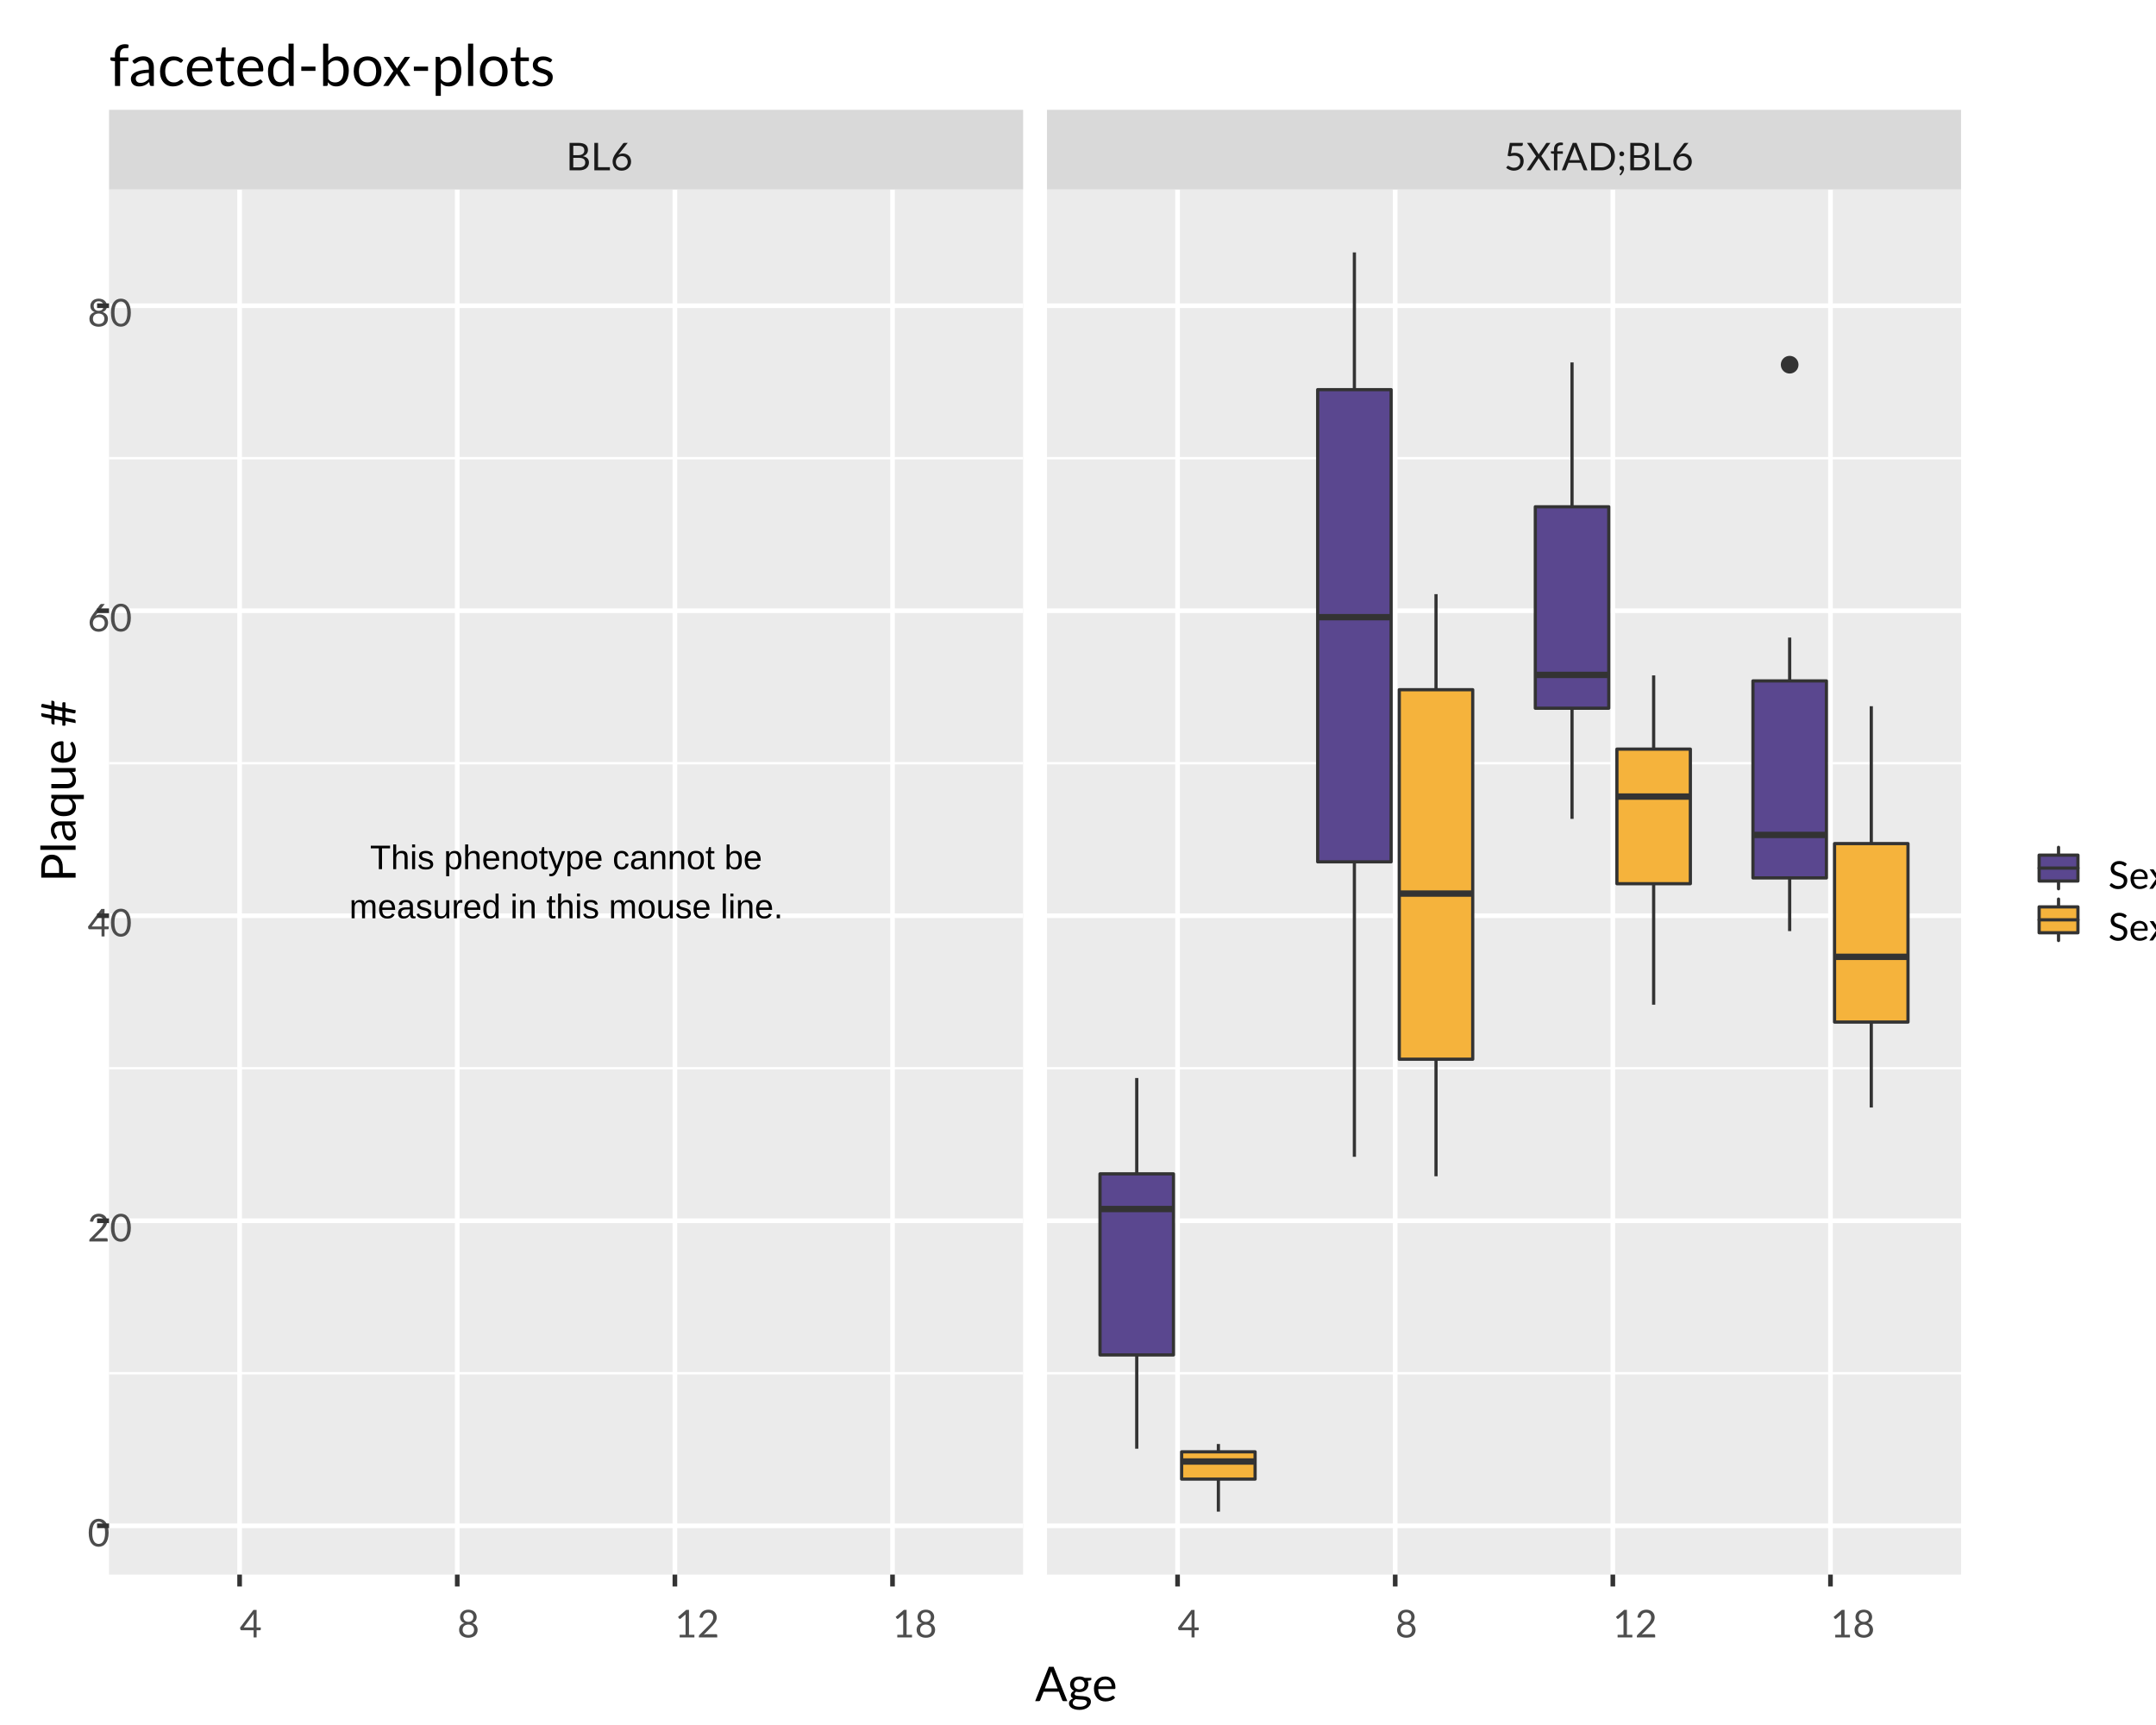
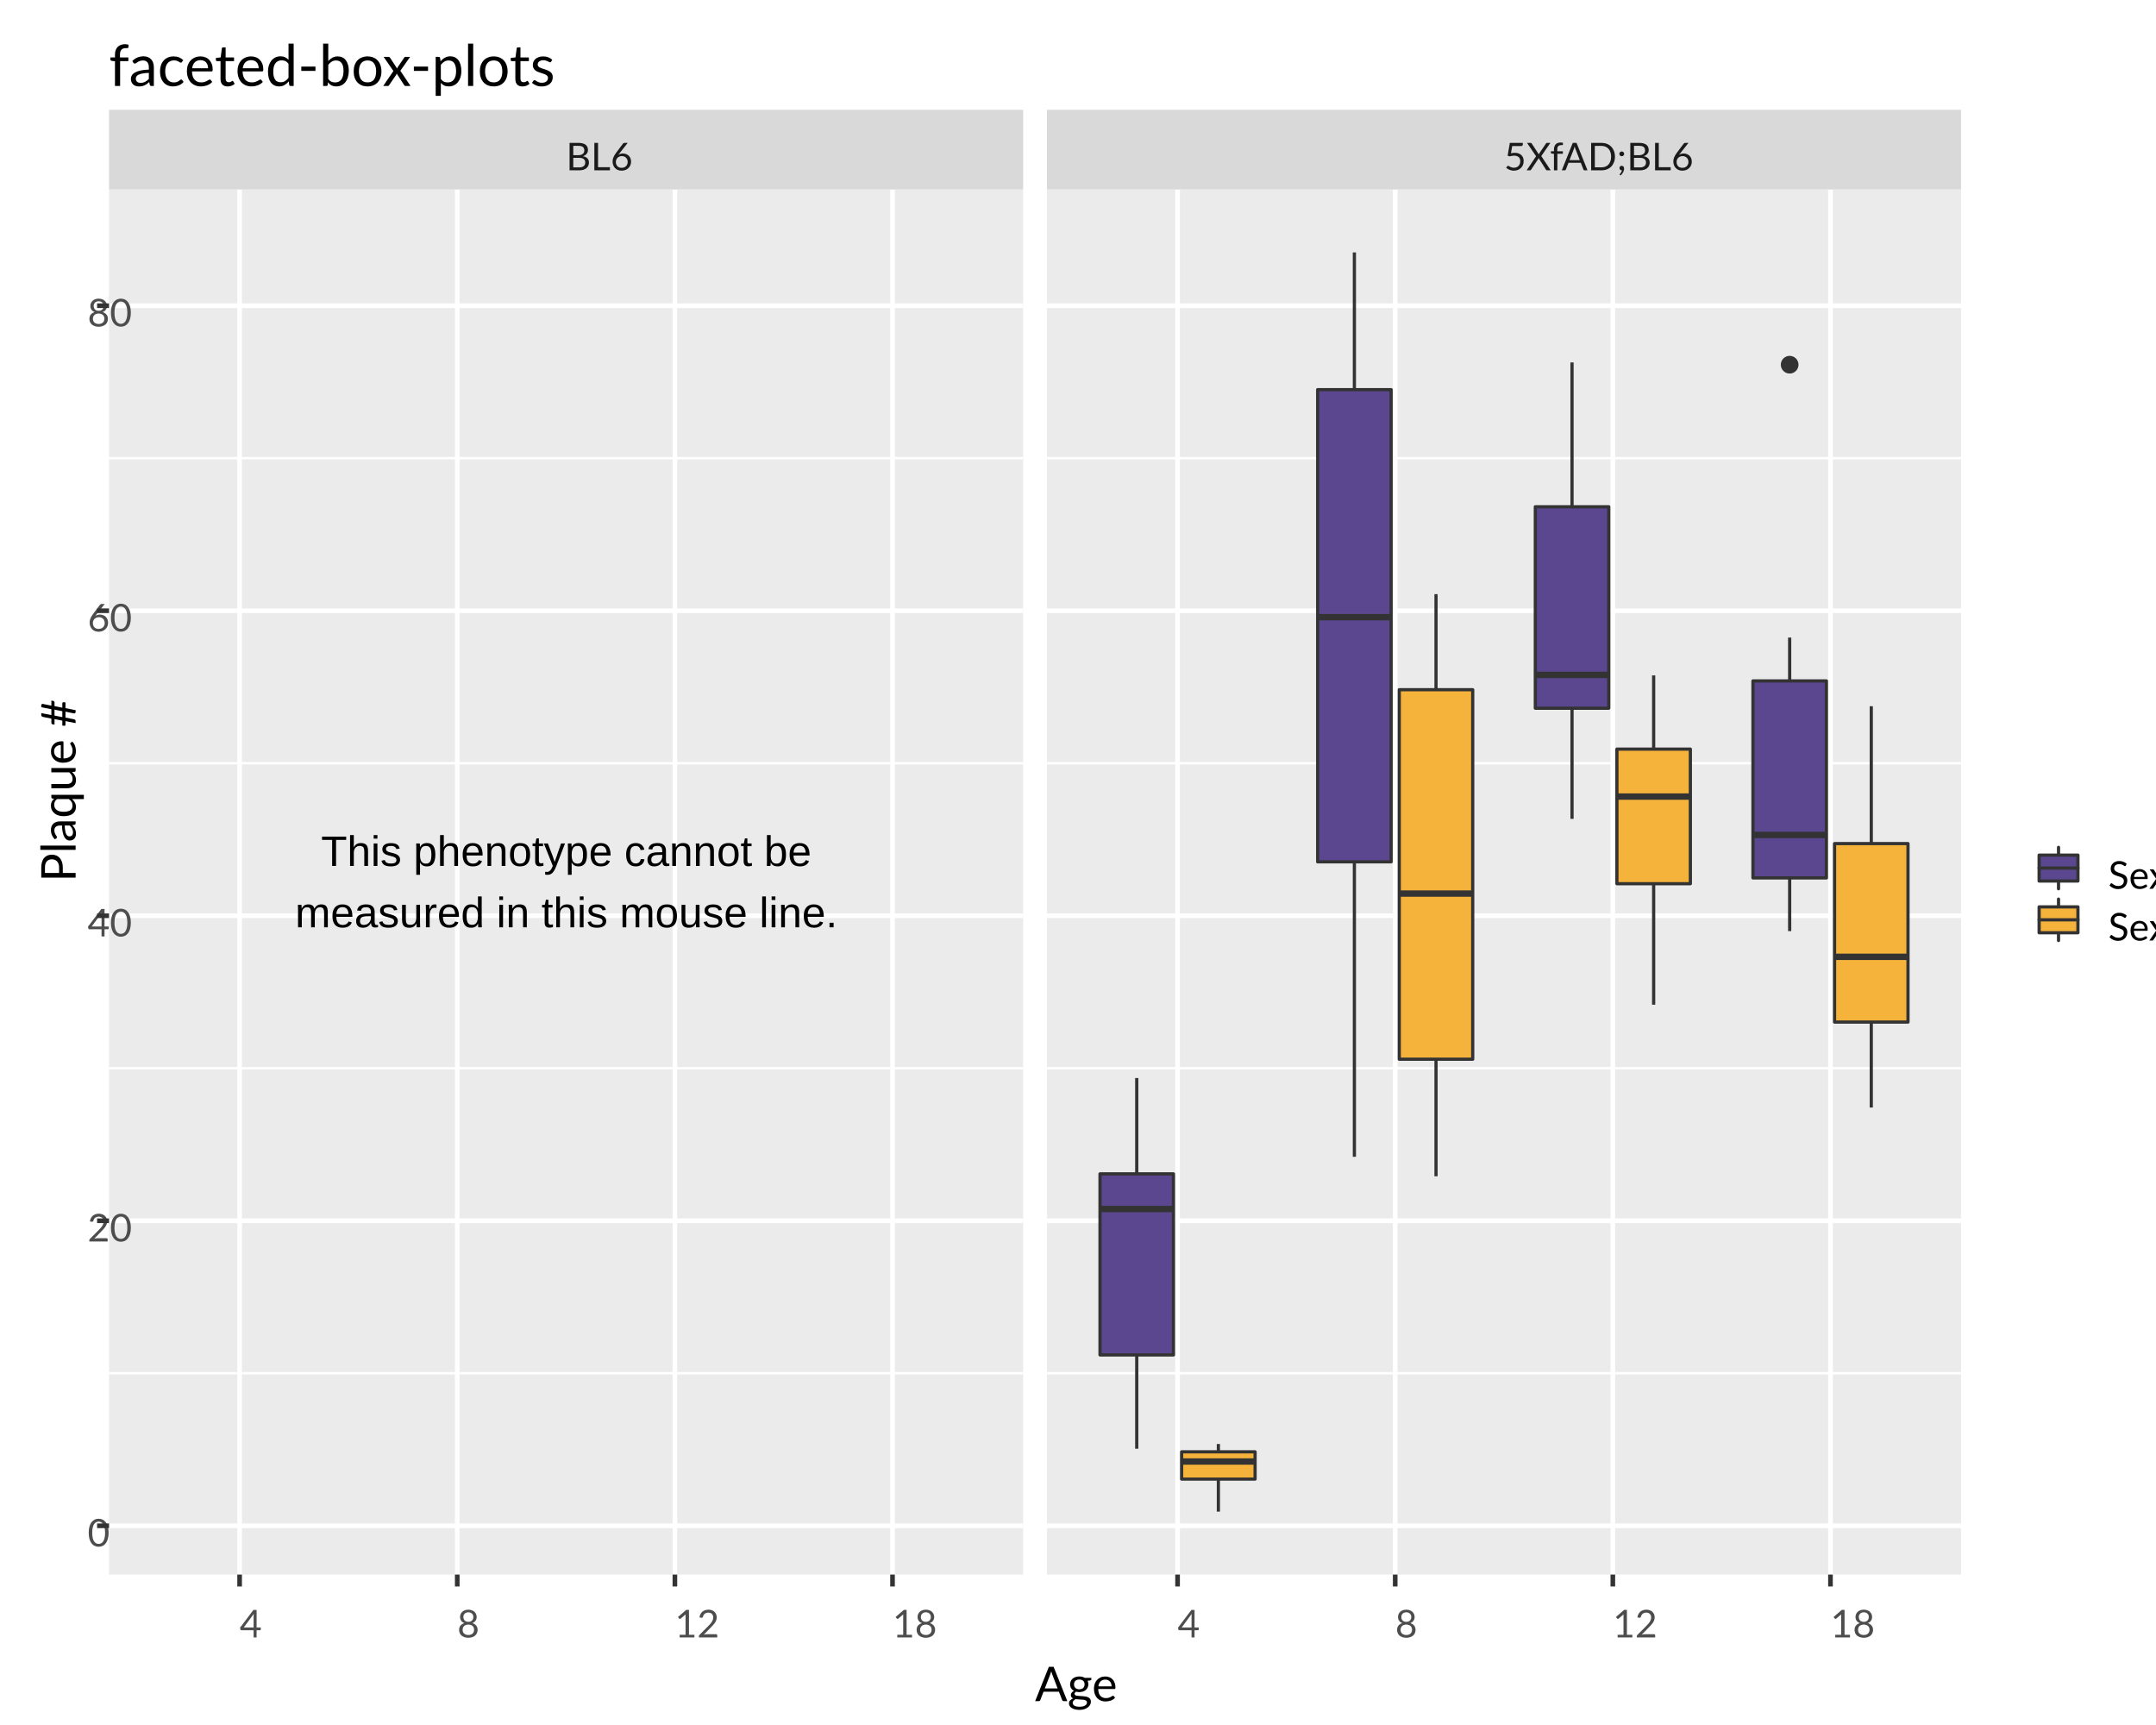
<svg xmlns="http://www.w3.org/2000/svg" viewBox="0 0 720.00 576.00">
  <defs>
    <style type="text/css">
    line, polyline, polygon, path, rect, circle {
      fill: none;
      stroke: #000000;
      stroke-linecap: round;
      stroke-linejoin: round;
      stroke-miterlimit: 10.00;
    }
  </style>
  </defs>
  <rect width="100%" height="100%" style="stroke: none; fill: #FFFFFF;" />
  <rect x="0.00" y="0.00" width="720.00" height="576.00" style="stroke-width: 1.55; stroke: #FFFFFF; fill: #FFFFFF;" />
  <defs>
    <clipPath id="cpMzYuNDF8MzQxLjY3fDUyNS43N3w2My4yNQ==">
      <rect x="36.41" y="63.25" width="305.26" height="462.52" />
    </clipPath>
  </defs>
  <rect x="36.41" y="63.25" width="305.26" height="462.52" style="stroke-width: 1.55; stroke: none; fill: #EBEBEB;" clip-path="url(#cpMzYuNDF8MzQxLjY3fDUyNS43N3w2My4yNQ==)" />
  <polyline points="36.41,458.55 341.67,458.55 " style="stroke-width: 0.78; stroke: #FFFFFF; stroke-linecap: butt;" clip-path="url(#cpMzYuNDF8MzQxLjY3fDUyNS43N3w2My4yNQ==)" />
  <polyline points="36.41,356.70 341.67,356.70 " style="stroke-width: 0.78; stroke: #FFFFFF; stroke-linecap: butt;" clip-path="url(#cpMzYuNDF8MzQxLjY3fDUyNS43N3w2My4yNQ==)" />
  <polyline points="36.41,254.85 341.67,254.85 " style="stroke-width: 0.78; stroke: #FFFFFF; stroke-linecap: butt;" clip-path="url(#cpMzYuNDF8MzQxLjY3fDUyNS43N3w2My4yNQ==)" />
  <polyline points="36.41,153.00 341.67,153.00 " style="stroke-width: 0.78; stroke: #FFFFFF; stroke-linecap: butt;" clip-path="url(#cpMzYuNDF8MzQxLjY3fDUyNS43N3w2My4yNQ==)" />
  <polyline points="36.41,509.48 341.67,509.48 " style="stroke-width: 1.55; stroke: #FFFFFF; stroke-linecap: butt;" clip-path="url(#cpMzYuNDF8MzQxLjY3fDUyNS43N3w2My4yNQ==)" />
  <polyline points="36.41,407.63 341.67,407.63 " style="stroke-width: 1.55; stroke: #FFFFFF; stroke-linecap: butt;" clip-path="url(#cpMzYuNDF8MzQxLjY3fDUyNS43N3w2My4yNQ==)" />
  <polyline points="36.41,305.78 341.67,305.78 " style="stroke-width: 1.55; stroke: #FFFFFF; stroke-linecap: butt;" clip-path="url(#cpMzYuNDF8MzQxLjY3fDUyNS43N3w2My4yNQ==)" />
  <polyline points="36.41,203.93 341.67,203.93 " style="stroke-width: 1.55; stroke: #FFFFFF; stroke-linecap: butt;" clip-path="url(#cpMzYuNDF8MzQxLjY3fDUyNS43N3w2My4yNQ==)" />
  <polyline points="36.41,102.07 341.67,102.07 " style="stroke-width: 1.55; stroke: #FFFFFF; stroke-linecap: butt;" clip-path="url(#cpMzYuNDF8MzQxLjY3fDUyNS43N3w2My4yNQ==)" />
  <polyline points="80.02,525.77 80.02,63.25 " style="stroke-width: 1.55; stroke: #FFFFFF; stroke-linecap: butt;" clip-path="url(#cpMzYuNDF8MzQxLjY3fDUyNS43N3w2My4yNQ==)" />
  <polyline points="152.70,525.77 152.70,63.25 " style="stroke-width: 1.55; stroke: #FFFFFF; stroke-linecap: butt;" clip-path="url(#cpMzYuNDF8MzQxLjY3fDUyNS43N3w2My4yNQ==)" />
  <polyline points="225.38,525.77 225.38,63.25 " style="stroke-width: 1.55; stroke: #FFFFFF; stroke-linecap: butt;" clip-path="url(#cpMzYuNDF8MzQxLjY3fDUyNS43N3w2My4yNQ==)" />
  <polyline points="298.06,525.77 298.06,63.25 " style="stroke-width: 1.55; stroke: #FFFFFF; stroke-linecap: butt;" clip-path="url(#cpMzYuNDF8MzQxLjY3fDUyNS43N3w2My4yNQ==)" />
  <g clip-path="url(#cpMzYuNDF8MzQxLjY3fDUyNS43N3w2My4yNQ==)">
-     <text x="123.58" y="290.23" style="font-size: 11.38px; font-family: Liberation Sans;" textLength="130.92px" lengthAdjust="spacingAndGlyphs">This phenotype cannot be</text>
+     <text x="107.23" y="289.16" style="font-size: 14.23px; font-family: Liberation Sans;" textLength="163.62px" lengthAdjust="spacingAndGlyphs">This phenotype cannot be</text>
  </g>
  <g clip-path="url(#cpMzYuNDF8MzQxLjY3fDUyNS43N3w2My4yNQ==)">
-     <text x="116.65" y="306.62" style="font-size: 11.38px; font-family: Liberation Sans;" textLength="144.78px" lengthAdjust="spacingAndGlyphs">measured in this mouse line.</text>
+     <text x="98.55" y="309.64" style="font-size: 14.23px; font-family: Liberation Sans;" textLength="180.97px" lengthAdjust="spacingAndGlyphs">measured in this mouse line.</text>
  </g>
  <defs>
    <clipPath id="cpMC4wMHw3MjAuMDB8NTc2LjAwfDAuMDA=">
      <rect x="0.00" y="0.00" width="720.00" height="576.00" />
    </clipPath>
  </defs>
  <defs>
    <clipPath id="cpMzQ5LjY0fDY1NC45MHw1MjUuNzd8NjMuMjU=">
      <rect x="349.64" y="63.25" width="305.26" height="462.52" />
    </clipPath>
  </defs>
  <rect x="349.64" y="63.25" width="305.26" height="462.52" style="stroke-width: 1.55; stroke: none; fill: #EBEBEB;" clip-path="url(#cpMzQ5LjY0fDY1NC45MHw1MjUuNzd8NjMuMjU=)" />
  <polyline points="349.64,458.55 654.90,458.55 " style="stroke-width: 0.78; stroke: #FFFFFF; stroke-linecap: butt;" clip-path="url(#cpMzQ5LjY0fDY1NC45MHw1MjUuNzd8NjMuMjU=)" />
  <polyline points="349.64,356.70 654.90,356.70 " style="stroke-width: 0.78; stroke: #FFFFFF; stroke-linecap: butt;" clip-path="url(#cpMzQ5LjY0fDY1NC45MHw1MjUuNzd8NjMuMjU=)" />
  <polyline points="349.64,254.85 654.90,254.85 " style="stroke-width: 0.78; stroke: #FFFFFF; stroke-linecap: butt;" clip-path="url(#cpMzQ5LjY0fDY1NC45MHw1MjUuNzd8NjMuMjU=)" />
  <polyline points="349.64,153.00 654.90,153.00 " style="stroke-width: 0.78; stroke: #FFFFFF; stroke-linecap: butt;" clip-path="url(#cpMzQ5LjY0fDY1NC45MHw1MjUuNzd8NjMuMjU=)" />
  <polyline points="349.64,509.48 654.90,509.48 " style="stroke-width: 1.55; stroke: #FFFFFF; stroke-linecap: butt;" clip-path="url(#cpMzQ5LjY0fDY1NC45MHw1MjUuNzd8NjMuMjU=)" />
  <polyline points="349.64,407.63 654.90,407.63 " style="stroke-width: 1.55; stroke: #FFFFFF; stroke-linecap: butt;" clip-path="url(#cpMzQ5LjY0fDY1NC45MHw1MjUuNzd8NjMuMjU=)" />
  <polyline points="349.64,305.78 654.90,305.78 " style="stroke-width: 1.55; stroke: #FFFFFF; stroke-linecap: butt;" clip-path="url(#cpMzQ5LjY0fDY1NC45MHw1MjUuNzd8NjMuMjU=)" />
  <polyline points="349.64,203.93 654.90,203.93 " style="stroke-width: 1.55; stroke: #FFFFFF; stroke-linecap: butt;" clip-path="url(#cpMzQ5LjY0fDY1NC45MHw1MjUuNzd8NjMuMjU=)" />
  <polyline points="349.64,102.07 654.90,102.07 " style="stroke-width: 1.55; stroke: #FFFFFF; stroke-linecap: butt;" clip-path="url(#cpMzQ5LjY0fDY1NC45MHw1MjUuNzd8NjMuMjU=)" />
  <polyline points="393.25,525.77 393.25,63.25 " style="stroke-width: 1.55; stroke: #FFFFFF; stroke-linecap: butt;" clip-path="url(#cpMzQ5LjY0fDY1NC45MHw1MjUuNzd8NjMuMjU=)" />
  <polyline points="465.93,525.77 465.93,63.25 " style="stroke-width: 1.55; stroke: #FFFFFF; stroke-linecap: butt;" clip-path="url(#cpMzQ5LjY0fDY1NC45MHw1MjUuNzd8NjMuMjU=)" />
  <polyline points="538.61,525.77 538.61,63.25 " style="stroke-width: 1.55; stroke: #FFFFFF; stroke-linecap: butt;" clip-path="url(#cpMzQ5LjY0fDY1NC45MHw1MjUuNzd8NjMuMjU=)" />
  <polyline points="611.29,525.77 611.29,63.25 " style="stroke-width: 1.55; stroke: #FFFFFF; stroke-linecap: butt;" clip-path="url(#cpMzQ5LjY0fDY1NC45MHw1MjUuNzd8NjMuMjU=)" />
  <line x1="379.62" y1="391.97" x2="379.62" y2="359.96" style="stroke-width: 1.07; stroke: #333333; stroke-linecap: butt;" clip-path="url(#cpMzQ5LjY0fDY1NC45MHw1MjUuNzd8NjMuMjU=)" />
  <line x1="379.62" y1="452.43" x2="379.62" y2="483.75" style="stroke-width: 1.07; stroke: #333333; stroke-linecap: butt;" clip-path="url(#cpMzQ5LjY0fDY1NC45MHw1MjUuNzd8NjMuMjU=)" />
  <polygon points="367.35,391.97 367.35,452.43 391.88,452.43 391.88,391.97 367.35,391.97 " style="stroke-width: 1.07; stroke: #333333; fill: #5A478F;" clip-path="url(#cpMzQ5LjY0fDY1NC45MHw1MjUuNzd8NjMuMjU=)" />
  <line x1="367.35" y1="403.70" x2="391.88" y2="403.70" style="stroke-width: 2.13; stroke: #333333; stroke-linecap: butt;" clip-path="url(#cpMzQ5LjY0fDY1NC45MHw1MjUuNzd8NjMuMjU=)" />
  <line x1="406.88" y1="484.78" x2="406.88" y2="482.17" style="stroke-width: 1.07; stroke: #333333; stroke-linecap: butt;" clip-path="url(#cpMzQ5LjY0fDY1NC45MHw1MjUuNzd8NjMuMjU=)" />
  <line x1="406.88" y1="493.89" x2="406.88" y2="504.74" style="stroke-width: 1.07; stroke: #333333; stroke-linecap: butt;" clip-path="url(#cpMzQ5LjY0fDY1NC45MHw1MjUuNzd8NjMuMjU=)" />
  <polygon points="394.61,484.78 394.61,493.89 419.14,493.89 419.14,484.78 394.61,484.78 " style="stroke-width: 1.07; stroke: #333333; fill: #F5B33C;" clip-path="url(#cpMzQ5LjY0fDY1NC45MHw1MjUuNzd8NjMuMjU=)" />
  <line x1="394.61" y1="488.02" x2="419.14" y2="488.02" style="stroke-width: 2.13; stroke: #333333; stroke-linecap: butt;" clip-path="url(#cpMzQ5LjY0fDY1NC45MHw1MjUuNzd8NjMuMjU=)" />
  <line x1="452.30" y1="130.11" x2="452.30" y2="84.28" style="stroke-width: 1.07; stroke: #333333; stroke-linecap: butt;" clip-path="url(#cpMzQ5LjY0fDY1NC45MHw1MjUuNzd8NjMuMjU=)" />
  <line x1="452.30" y1="287.78" x2="452.30" y2="386.26" style="stroke-width: 1.07; stroke: #333333; stroke-linecap: butt;" clip-path="url(#cpMzQ5LjY0fDY1NC45MHw1MjUuNzd8NjMuMjU=)" />
  <polygon points="440.04,130.11 440.04,287.78 464.57,287.78 464.57,130.11 440.04,130.11 " style="stroke-width: 1.07; stroke: #333333; fill: #5A478F;" clip-path="url(#cpMzQ5LjY0fDY1NC45MHw1MjUuNzd8NjMuMjU=)" />
  <line x1="440.04" y1="206.09" x2="464.57" y2="206.09" style="stroke-width: 2.13; stroke: #333333; stroke-linecap: butt;" clip-path="url(#cpMzQ5LjY0fDY1NC45MHw1MjUuNzd8NjMuMjU=)" />
  <line x1="479.56" y1="230.31" x2="479.56" y2="198.39" style="stroke-width: 1.07; stroke: #333333; stroke-linecap: butt;" clip-path="url(#cpMzQ5LjY0fDY1NC45MHw1MjUuNzd8NjMuMjU=)" />
  <line x1="479.56" y1="353.69" x2="479.56" y2="392.77" style="stroke-width: 1.07; stroke: #333333; stroke-linecap: butt;" clip-path="url(#cpMzQ5LjY0fDY1NC45MHw1MjUuNzd8NjMuMjU=)" />
  <polygon points="467.29,230.31 467.29,353.69 491.82,353.69 491.82,230.31 467.29,230.31 " style="stroke-width: 1.07; stroke: #333333; fill: #F5B33C;" clip-path="url(#cpMzQ5LjY0fDY1NC45MHw1MjUuNzd8NjMuMjU=)" />
  <line x1="467.29" y1="298.38" x2="491.82" y2="298.38" style="stroke-width: 2.13; stroke: #333333; stroke-linecap: butt;" clip-path="url(#cpMzQ5LjY0fDY1NC45MHw1MjUuNzd8NjMuMjU=)" />
  <line x1="524.98" y1="169.22" x2="524.98" y2="121.02" style="stroke-width: 1.07; stroke: #333333; stroke-linecap: butt;" clip-path="url(#cpMzQ5LjY0fDY1NC45MHw1MjUuNzd8NjMuMjU=)" />
  <line x1="524.98" y1="236.48" x2="524.98" y2="273.43" style="stroke-width: 1.07; stroke: #333333; stroke-linecap: butt;" clip-path="url(#cpMzQ5LjY0fDY1NC45MHw1MjUuNzd8NjMuMjU=)" />
  <polygon points="512.72,169.22 512.72,236.48 537.25,236.48 537.25,169.22 512.72,169.22 " style="stroke-width: 1.07; stroke: #333333; fill: #5A478F;" clip-path="url(#cpMzQ5LjY0fDY1NC45MHw1MjUuNzd8NjMuMjU=)" />
  <line x1="512.72" y1="225.36" x2="537.25" y2="225.36" style="stroke-width: 2.13; stroke: #333333; stroke-linecap: butt;" clip-path="url(#cpMzQ5LjY0fDY1NC45MHw1MjUuNzd8NjMuMjU=)" />
  <line x1="552.24" y1="250.14" x2="552.24" y2="225.53" style="stroke-width: 1.07; stroke: #333333; stroke-linecap: butt;" clip-path="url(#cpMzQ5LjY0fDY1NC45MHw1MjUuNzd8NjMuMjU=)" />
  <line x1="552.24" y1="295.08" x2="552.24" y2="335.49" style="stroke-width: 1.07; stroke: #333333; stroke-linecap: butt;" clip-path="url(#cpMzQ5LjY0fDY1NC45MHw1MjUuNzd8NjMuMjU=)" />
  <polygon points="539.97,250.14 539.97,295.08 564.50,295.08 564.50,250.14 539.97,250.14 " style="stroke-width: 1.07; stroke: #333333; fill: #F5B33C;" clip-path="url(#cpMzQ5LjY0fDY1NC45MHw1MjUuNzd8NjMuMjU=)" />
  <line x1="539.97" y1="265.99" x2="564.50" y2="265.99" style="stroke-width: 2.13; stroke: #333333; stroke-linecap: butt;" clip-path="url(#cpMzQ5LjY0fDY1NC45MHw1MjUuNzd8NjMuMjU=)" />
  <circle cx="597.66" cy="121.78" r="1.95pt" style="stroke-width: 0.71; stroke: #333333; fill: #333333;" clip-path="url(#cpMzQ5LjY0fDY1NC45MHw1MjUuNzd8NjMuMjU=)" />
  <line x1="597.66" y1="227.36" x2="597.66" y2="212.89" style="stroke-width: 1.07; stroke: #333333; stroke-linecap: butt;" clip-path="url(#cpMzQ5LjY0fDY1NC45MHw1MjUuNzd8NjMuMjU=)" />
  <line x1="597.66" y1="293.15" x2="597.66" y2="310.91" style="stroke-width: 1.07; stroke: #333333; stroke-linecap: butt;" clip-path="url(#cpMzQ5LjY0fDY1NC45MHw1MjUuNzd8NjMuMjU=)" />
  <polygon points="585.40,227.36 585.40,293.15 609.93,293.15 609.93,227.36 585.40,227.36 " style="stroke-width: 1.07; stroke: #333333; fill: #5A478F;" clip-path="url(#cpMzQ5LjY0fDY1NC45MHw1MjUuNzd8NjMuMjU=)" />
  <line x1="585.40" y1="278.79" x2="609.93" y2="278.79" style="stroke-width: 2.13; stroke: #333333; stroke-linecap: butt;" clip-path="url(#cpMzQ5LjY0fDY1NC45MHw1MjUuNzd8NjMuMjU=)" />
  <line x1="624.92" y1="281.69" x2="624.92" y2="235.81" style="stroke-width: 1.07; stroke: #333333; stroke-linecap: butt;" clip-path="url(#cpMzQ5LjY0fDY1NC45MHw1MjUuNzd8NjMuMjU=)" />
  <line x1="624.92" y1="341.28" x2="624.92" y2="369.82" style="stroke-width: 1.07; stroke: #333333; stroke-linecap: butt;" clip-path="url(#cpMzQ5LjY0fDY1NC45MHw1MjUuNzd8NjMuMjU=)" />
  <polygon points="612.65,281.69 612.65,341.28 637.18,341.28 637.18,281.69 612.65,281.69 " style="stroke-width: 1.07; stroke: #333333; fill: #F5B33C;" clip-path="url(#cpMzQ5LjY0fDY1NC45MHw1MjUuNzd8NjMuMjU=)" />
  <line x1="612.65" y1="319.50" x2="637.18" y2="319.50" style="stroke-width: 2.13; stroke: #333333; stroke-linecap: butt;" clip-path="url(#cpMzQ5LjY0fDY1NC45MHw1MjUuNzd8NjMuMjU=)" />
  <defs>
    <clipPath id="cpMC4wMHw3MjAuMDB8NTc2LjAwfDAuMDA=">
      <rect x="0.00" y="0.00" width="720.00" height="576.00" />
    </clipPath>
  </defs>
  <defs>
    <clipPath id="cpMzYuNDF8MzQxLjY3fDYzLjI1fDM2LjY4">
      <rect x="36.41" y="36.68" width="305.26" height="26.58" />
    </clipPath>
  </defs>
  <rect x="36.41" y="36.68" width="305.26" height="26.58" style="stroke-width: 1.55; stroke: none; fill: #D9D9D9;" clip-path="url(#cpMzYuNDF8MzQxLjY3fDYzLjI1fDM2LjY4)" />
  <g clip-path="url(#cpMzYuNDF8MzQxLjY3fDYzLjI1fDM2LjY4)">
    <text x="189.04" y="56.88" style="font-size: 12.80px; fill: #1A1A1A; font-family: Lato;" textLength="0.00px" lengthAdjust="spacingAndGlyphs">BL6</text>
  </g>
  <defs>
    <clipPath id="cpMC4wMHw3MjAuMDB8NTc2LjAwfDAuMDA=">
      <rect x="0.00" y="0.00" width="720.00" height="576.00" />
    </clipPath>
  </defs>
  <defs>
    <clipPath id="cpMzQ5LjY0fDY1NC45MHw2My4yNXwzNi42OA==">
      <rect x="349.64" y="36.68" width="305.26" height="26.58" />
    </clipPath>
  </defs>
  <rect x="349.64" y="36.68" width="305.26" height="26.58" style="stroke-width: 1.55; stroke: none; fill: #D9D9D9;" clip-path="url(#cpMzQ5LjY0fDY1NC45MHw2My4yNXwzNi42OA==)" />
  <g clip-path="url(#cpMzQ5LjY0fDY1NC45MHw2My4yNXwzNi42OA==)">
    <text x="502.27" y="56.88" style="font-size: 12.80px; fill: #1A1A1A; font-family: Lato;" textLength="0.00px" lengthAdjust="spacingAndGlyphs">5XfAD;BL6</text>
  </g>
  <defs>
    <clipPath id="cpMC4wMHw3MjAuMDB8NTc2LjAwfDAuMDA=">
      <rect x="0.00" y="0.00" width="720.00" height="576.00" />
    </clipPath>
  </defs>
  <polyline points="80.02,529.75 80.02,525.77 " style="stroke-width: 1.55; stroke: #333333; stroke-linecap: butt;" clip-path="url(#cpMC4wMHw3MjAuMDB8NTc2LjAwfDAuMDA=)" />
  <polyline points="152.70,529.75 152.70,525.77 " style="stroke-width: 1.55; stroke: #333333; stroke-linecap: butt;" clip-path="url(#cpMC4wMHw3MjAuMDB8NTc2LjAwfDAuMDA=)" />
  <polyline points="225.38,529.75 225.38,525.77 " style="stroke-width: 1.55; stroke: #333333; stroke-linecap: butt;" clip-path="url(#cpMC4wMHw3MjAuMDB8NTc2LjAwfDAuMDA=)" />
  <polyline points="298.06,529.75 298.06,525.77 " style="stroke-width: 1.55; stroke: #333333; stroke-linecap: butt;" clip-path="url(#cpMC4wMHw3MjAuMDB8NTc2LjAwfDAuMDA=)" />
  <g clip-path="url(#cpMC4wMHw3MjAuMDB8NTc2LjAwfDAuMDA=)">
    <text x="80.02" y="546.76" style="font-size: 12.80px; fill: #4D4D4D; font-family: Lato;" textLength="0.00px" lengthAdjust="spacingAndGlyphs">4</text>
  </g>
  <g clip-path="url(#cpMC4wMHw3MjAuMDB8NTc2LjAwfDAuMDA=)">
    <text x="152.70" y="546.76" style="font-size: 12.80px; fill: #4D4D4D; font-family: Lato;" textLength="0.00px" lengthAdjust="spacingAndGlyphs">8</text>
  </g>
  <g clip-path="url(#cpMC4wMHw3MjAuMDB8NTc2LjAwfDAuMDA=)">
    <text x="225.38" y="546.76" style="font-size: 12.80px; fill: #4D4D4D; font-family: Lato;" textLength="0.00px" lengthAdjust="spacingAndGlyphs">12</text>
  </g>
  <g clip-path="url(#cpMC4wMHw3MjAuMDB8NTc2LjAwfDAuMDA=)">
    <text x="298.06" y="546.76" style="font-size: 12.80px; fill: #4D4D4D; font-family: Lato;" textLength="0.00px" lengthAdjust="spacingAndGlyphs">18</text>
  </g>
  <polyline points="393.25,529.75 393.25,525.77 " style="stroke-width: 1.55; stroke: #333333; stroke-linecap: butt;" clip-path="url(#cpMC4wMHw3MjAuMDB8NTc2LjAwfDAuMDA=)" />
  <polyline points="465.93,529.75 465.93,525.77 " style="stroke-width: 1.55; stroke: #333333; stroke-linecap: butt;" clip-path="url(#cpMC4wMHw3MjAuMDB8NTc2LjAwfDAuMDA=)" />
  <polyline points="538.61,529.75 538.61,525.77 " style="stroke-width: 1.55; stroke: #333333; stroke-linecap: butt;" clip-path="url(#cpMC4wMHw3MjAuMDB8NTc2LjAwfDAuMDA=)" />
  <polyline points="611.29,529.75 611.29,525.77 " style="stroke-width: 1.55; stroke: #333333; stroke-linecap: butt;" clip-path="url(#cpMC4wMHw3MjAuMDB8NTc2LjAwfDAuMDA=)" />
  <g clip-path="url(#cpMC4wMHw3MjAuMDB8NTc2LjAwfDAuMDA=)">
    <text x="393.25" y="546.76" style="font-size: 12.80px; fill: #4D4D4D; font-family: Lato;" textLength="0.00px" lengthAdjust="spacingAndGlyphs">4</text>
  </g>
  <g clip-path="url(#cpMC4wMHw3MjAuMDB8NTc2LjAwfDAuMDA=)">
    <text x="465.93" y="546.76" style="font-size: 12.80px; fill: #4D4D4D; font-family: Lato;" textLength="0.00px" lengthAdjust="spacingAndGlyphs">8</text>
  </g>
  <g clip-path="url(#cpMC4wMHw3MjAuMDB8NTc2LjAwfDAuMDA=)">
    <text x="538.61" y="546.76" style="font-size: 12.80px; fill: #4D4D4D; font-family: Lato;" textLength="0.00px" lengthAdjust="spacingAndGlyphs">12</text>
  </g>
  <g clip-path="url(#cpMC4wMHw3MjAuMDB8NTc2LjAwfDAuMDA=)">
    <text x="611.29" y="546.76" style="font-size: 12.80px; fill: #4D4D4D; font-family: Lato;" textLength="0.00px" lengthAdjust="spacingAndGlyphs">18</text>
  </g>
  <g clip-path="url(#cpMC4wMHw3MjAuMDB8NTc2LjAwfDAuMDA=)">
    <text x="29.24" y="516.39" style="font-size: 12.80px; fill: #4D4D4D; font-family: Lato;" textLength="0.00px" lengthAdjust="spacingAndGlyphs">0</text>
  </g>
  <g clip-path="url(#cpMC4wMHw3MjAuMDB8NTc2LjAwfDAuMDA=)">
    <text x="29.24" y="414.54" style="font-size: 12.80px; fill: #4D4D4D; font-family: Lato;" textLength="0.00px" lengthAdjust="spacingAndGlyphs">20</text>
  </g>
  <g clip-path="url(#cpMC4wMHw3MjAuMDB8NTc2LjAwfDAuMDA=)">
    <text x="29.24" y="312.69" style="font-size: 12.80px; fill: #4D4D4D; font-family: Lato;" textLength="0.00px" lengthAdjust="spacingAndGlyphs">40</text>
  </g>
  <g clip-path="url(#cpMC4wMHw3MjAuMDB8NTc2LjAwfDAuMDA=)">
    <text x="29.24" y="210.84" style="font-size: 12.80px; fill: #4D4D4D; font-family: Lato;" textLength="0.00px" lengthAdjust="spacingAndGlyphs">60</text>
  </g>
  <g clip-path="url(#cpMC4wMHw3MjAuMDB8NTc2LjAwfDAuMDA=)">
    <text x="29.24" y="108.99" style="font-size: 12.80px; fill: #4D4D4D; font-family: Lato;" textLength="0.00px" lengthAdjust="spacingAndGlyphs">80</text>
  </g>
  <polyline points="32.42,509.48 36.41,509.48 " style="stroke-width: 1.55; stroke: #333333; stroke-linecap: butt;" clip-path="url(#cpMC4wMHw3MjAuMDB8NTc2LjAwfDAuMDA=)" />
  <polyline points="32.42,407.63 36.41,407.63 " style="stroke-width: 1.55; stroke: #333333; stroke-linecap: butt;" clip-path="url(#cpMC4wMHw3MjAuMDB8NTc2LjAwfDAuMDA=)" />
  <polyline points="32.42,305.78 36.41,305.78 " style="stroke-width: 1.55; stroke: #333333; stroke-linecap: butt;" clip-path="url(#cpMC4wMHw3MjAuMDB8NTc2LjAwfDAuMDA=)" />
  <polyline points="32.42,203.93 36.41,203.93 " style="stroke-width: 1.55; stroke: #333333; stroke-linecap: butt;" clip-path="url(#cpMC4wMHw3MjAuMDB8NTc2LjAwfDAuMDA=)" />
  <polyline points="32.42,102.07 36.41,102.07 " style="stroke-width: 1.55; stroke: #333333; stroke-linecap: butt;" clip-path="url(#cpMC4wMHw3MjAuMDB8NTc2LjAwfDAuMDA=)" />
  <g clip-path="url(#cpMC4wMHw3MjAuMDB8NTc2LjAwfDAuMDA=)">
    <text x="345.65" y="568.03" style="font-size: 16.00px; font-family: Lato;" textLength="0.00px" lengthAdjust="spacingAndGlyphs">Age</text>
  </g>
  <g clip-path="url(#cpMC4wMHw3MjAuMDB8NTc2LjAwfDAuMDA=)">
    <text transform="translate(25.25,294.51) rotate(-90)" style="font-size: 16.00px; font-family: Lato;" textLength="0.00px" lengthAdjust="spacingAndGlyphs">Plaque #</text>
  </g>
  <rect x="670.84" y="265.27" width="41.19" height="58.47" style="stroke-width: 1.55; stroke: none; fill: #FFFFFF;" clip-path="url(#cpMC4wMHw3MjAuMDB8NTc2LjAwfDAuMDA=)" />
  <polyline points="687.45,296.77 687.45,294.18 " style="stroke-width: 1.07; stroke: #333333;" clip-path="url(#cpMC4wMHw3MjAuMDB8NTc2LjAwfDAuMDA=)" />
  <polyline points="687.45,285.54 687.45,282.94 " style="stroke-width: 1.07; stroke: #333333;" clip-path="url(#cpMC4wMHw3MjAuMDB8NTc2LjAwfDAuMDA=)" />
  <rect x="680.97" y="285.54" width="12.96" height="8.64" style="stroke-width: 1.07; stroke: #333333; fill: #5A478F;" clip-path="url(#cpMC4wMHw3MjAuMDB8NTc2LjAwfDAuMDA=)" />
  <polyline points="680.97,289.86 693.93,289.86 " style="stroke-width: 1.07; stroke: #333333;" clip-path="url(#cpMC4wMHw3MjAuMDB8NTc2LjAwfDAuMDA=)" />
  <polyline points="687.45,314.05 687.45,311.46 " style="stroke-width: 1.07; stroke: #333333;" clip-path="url(#cpMC4wMHw3MjAuMDB8NTc2LjAwfDAuMDA=)" />
  <polyline points="687.45,302.82 687.45,300.22 " style="stroke-width: 1.07; stroke: #333333;" clip-path="url(#cpMC4wMHw3MjAuMDB8NTc2LjAwfDAuMDA=)" />
  <rect x="680.97" y="302.82" width="12.96" height="8.64" style="stroke-width: 1.07; stroke: #333333; fill: #F5B33C;" clip-path="url(#cpMC4wMHw3MjAuMDB8NTc2LjAwfDAuMDA=)" />
  <polyline points="680.97,307.14 693.93,307.14 " style="stroke-width: 1.07; stroke: #333333;" clip-path="url(#cpMC4wMHw3MjAuMDB8NTc2LjAwfDAuMDA=)" />
  <g clip-path="url(#cpMC4wMHw3MjAuMDB8NTc2LjAwfDAuMDA=)">
    <text x="704.06" y="296.77" style="font-size: 12.80px; font-family: Lato;" textLength="0.00px" lengthAdjust="spacingAndGlyphs">Sex: Female</text>
  </g>
  <g clip-path="url(#cpMC4wMHw3MjAuMDB8NTc2LjAwfDAuMDA=)">
    <text x="704.06" y="314.05" style="font-size: 12.80px; font-family: Lato;" textLength="0.00px" lengthAdjust="spacingAndGlyphs">Sex: Male</text>
  </g>
  <g clip-path="url(#cpMC4wMHw3MjAuMDB8NTc2LjAwfDAuMDA=)">
    <text x="36.41" y="28.71" style="font-size: 19.20px; font-family: Lato;" textLength="0.00px" lengthAdjust="spacingAndGlyphs">faceted-box-plots</text>
  </g>
</svg>
